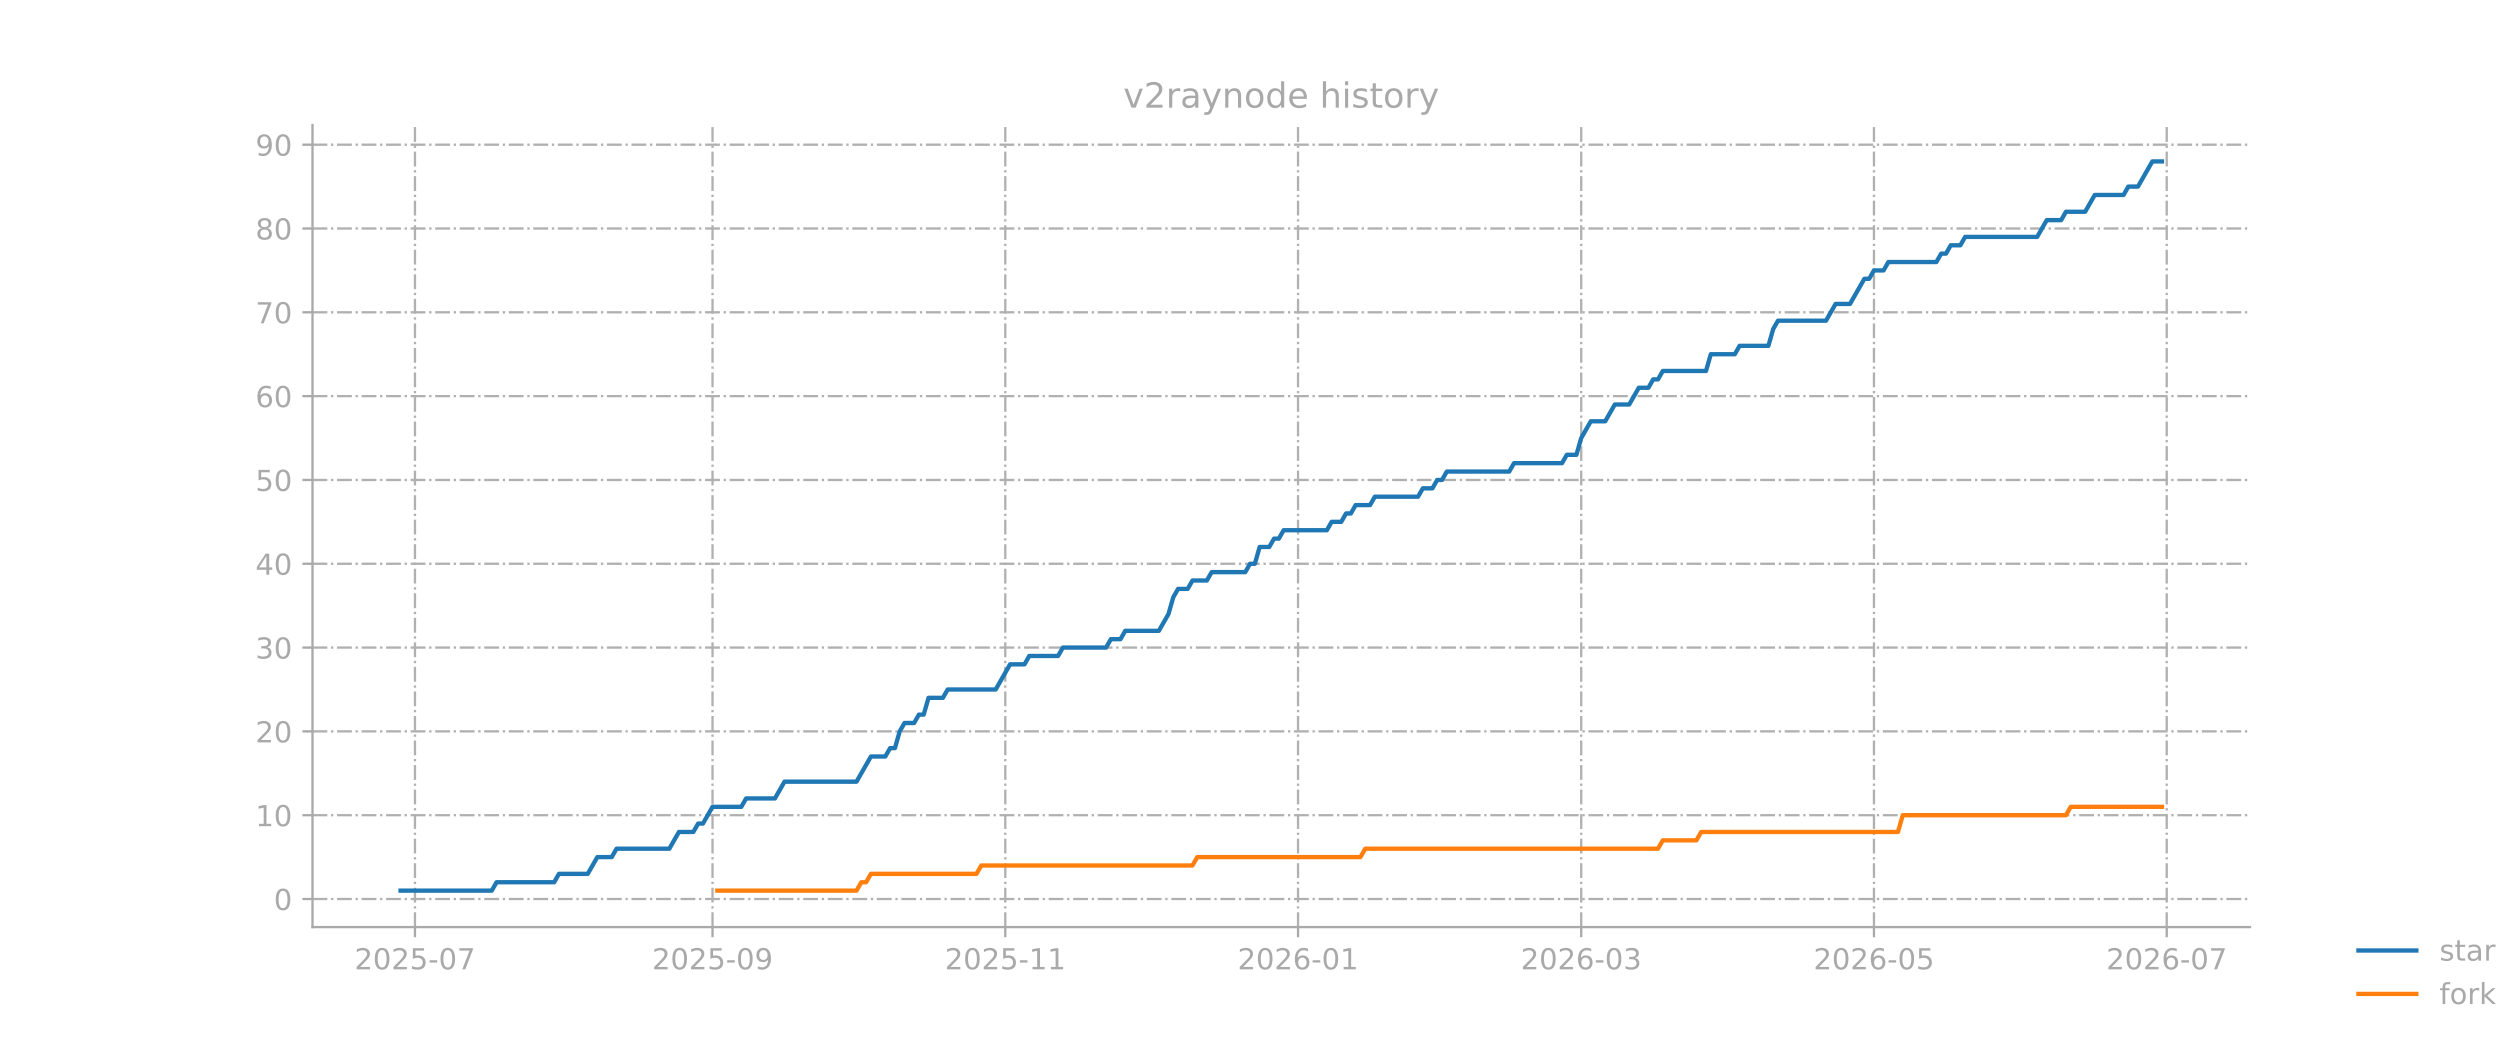
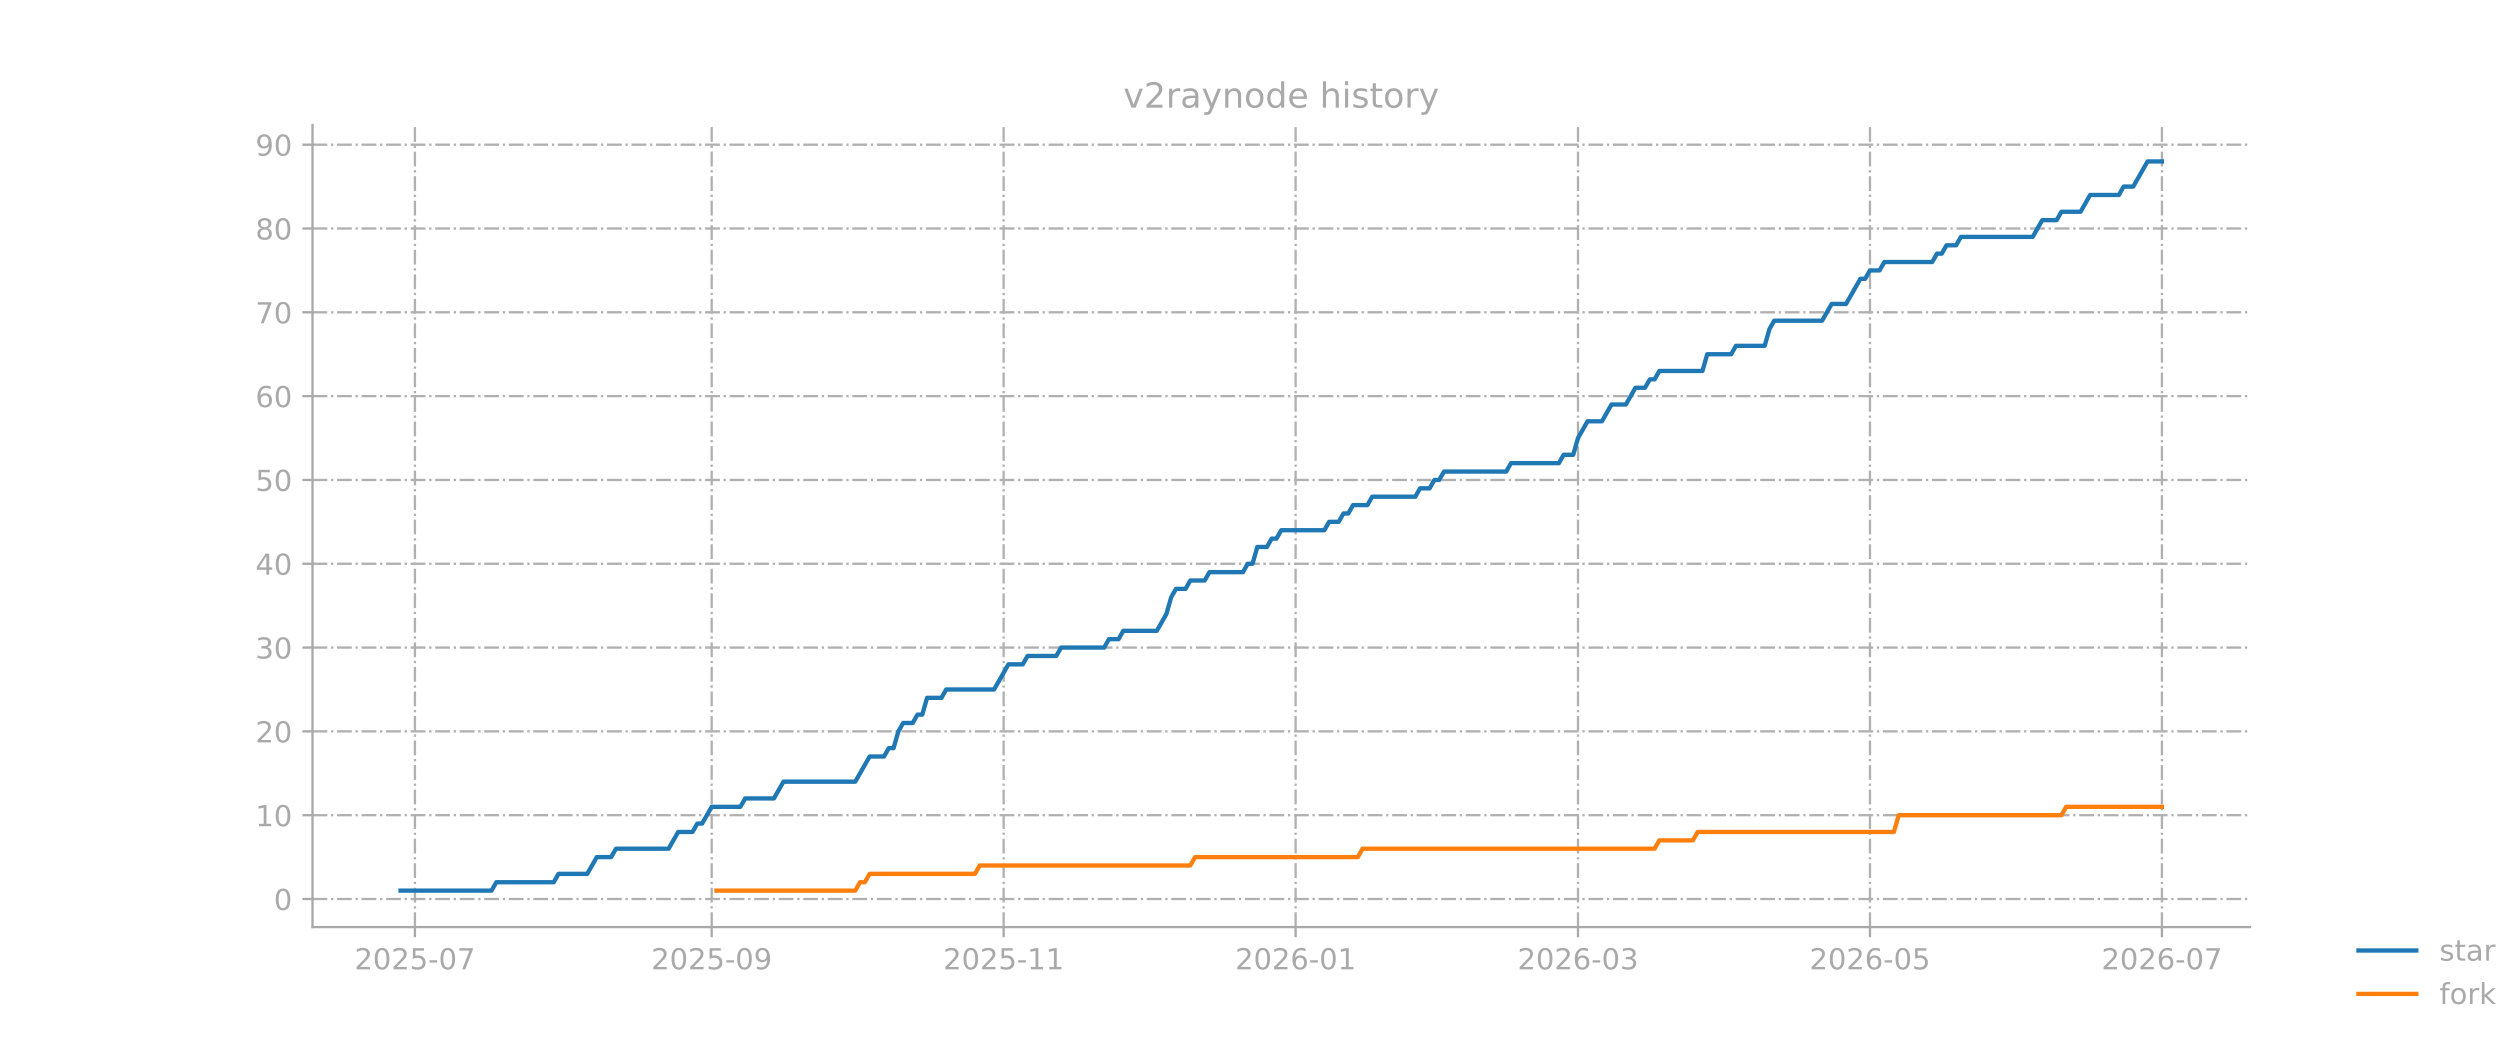
<svg xmlns="http://www.w3.org/2000/svg" xmlns:xlink="http://www.w3.org/1999/xlink" width="864pt" height="360pt" viewBox="0 0 864 360" version="1.1">
  <defs>
    <style type="text/css">*{stroke-linejoin: round; stroke-linecap: butt}</style>
  </defs>
  <g id="figure_1">
    <g id="patch_1">
      <path d="M 0 360  L 864 360  L 864 0  L 0 0  L 0 360  z " style="fill: none; opacity: 0" />
    </g>
    <g id="axes_1">
      <g id="patch_2">
        <path d="M 108 320.4  L 777.6 320.4  L 777.6 43.2  L 108 43.2  L 108 320.4  z " style="fill: none; opacity: 0" />
      </g>
      <g id="matplotlib.axis_1">
        <g id="xtick_1">
          <g id="line2d_1">
-             <path d="M 143.412 320.4  L 143.412 43.2  " clip-path="url(#p83620b7c69)" style="fill: none; stroke-dasharray: 5.12,1.28,0.8,1.28; stroke-dashoffset: 0; stroke: #b0b0b0; stroke-width: 0.8" />
+             <path d="M 143.399 320.4  L 143.399 43.2  " clip-path="url(#pf61c8e9110)" style="fill: none; stroke-dasharray: 5.12,1.28,0.8,1.28; stroke-dashoffset: 0; stroke: #b0b0b0; stroke-width: 0.8" />
          </g>
          <g id="line2d_2">
            <defs>
-               <path id="meafb11c8bc" d="M 0 0  L 0 3.5  " style="stroke: #a9a9a9; stroke-width: 0.8" />
+               <path id="m276797cf10" d="M 0 0  L 0 3.5  " style="stroke: #a9a9a9; stroke-width: 0.8" />
            </defs>
            <g>
-               <use xlink:href="#meafb11c8bc" x="143.412" y="320.4" style="fill: #a9a9a9; stroke: #a9a9a9; stroke-width: 0.8" />
+               <use xlink:href="#m276797cf10" x="143.399" y="320.4" style="fill: #a9a9a9; stroke: #a9a9a9; stroke-width: 0.8" />
            </g>
          </g>
          <g id="text_1">
-             <g style="fill: #a9a9a9" transform="translate(122.5209 334.9977) scale(0.1 -0.1)">
+             <g style="fill: #a9a9a9" transform="translate(122.5074 334.9977) scale(0.1 -0.1)">
              <defs>
                <path id="DejaVuSans-15" d="M 1228 531  L 3431 531  L 3431 0  L 469 0  L 469 531  Q 828 903 1448 1529  Q 2069 2156 2228 2338  Q 2531 2678 2651 2914  Q 2772 3150 2772 3378  Q 2772 3750 2511 3984  Q 2250 4219 1831 4219  Q 1534 4219 1204 4116  Q 875 4013 500 3803  L 500 4441  Q 881 4594 1212 4672  Q 1544 4750 1819 4750  Q 2544 4750 2975 4387  Q 3406 4025 3406 3419  Q 3406 3131 3298 2873  Q 3191 2616 2906 2266  Q 2828 2175 2409 1742  Q 1991 1309 1228 531  z " transform="scale(0.015625)" />
                <path id="DejaVuSans-13" d="M 2034 4250  Q 1547 4250 1301 3770  Q 1056 3291 1056 2328  Q 1056 1369 1301 889  Q 1547 409 2034 409  Q 2525 409 2770 889  Q 3016 1369 3016 2328  Q 3016 3291 2770 3770  Q 2525 4250 2034 4250  z M 2034 4750  Q 2819 4750 3233 4129  Q 3647 3509 3647 2328  Q 3647 1150 3233 529  Q 2819 -91 2034 -91  Q 1250 -91 836 529  Q 422 1150 422 2328  Q 422 3509 836 4129  Q 1250 4750 2034 4750  z " transform="scale(0.015625)" />
                <path id="DejaVuSans-18" d="M 691 4666  L 3169 4666  L 3169 4134  L 1269 4134  L 1269 2991  Q 1406 3038 1543 3061  Q 1681 3084 1819 3084  Q 2600 3084 3056 2656  Q 3513 2228 3513 1497  Q 3513 744 3044 326  Q 2575 -91 1722 -91  Q 1428 -91 1123 -41  Q 819 9 494 109  L 494 744  Q 775 591 1075 516  Q 1375 441 1709 441  Q 2250 441 2565 725  Q 2881 1009 2881 1497  Q 2881 1984 2565 2268  Q 2250 2553 1709 2553  Q 1456 2553 1204 2497  Q 953 2441 691 2322  L 691 4666  z " transform="scale(0.015625)" />
                <path id="DejaVuSans-10" d="M 313 2009  L 1997 2009  L 1997 1497  L 313 1497  L 313 2009  z " transform="scale(0.015625)" />
                <path id="DejaVuSans-1a" d="M 525 4666  L 3525 4666  L 3525 4397  L 1831 0  L 1172 0  L 2766 4134  L 525 4134  L 525 4666  z " transform="scale(0.015625)" />
              </defs>
              <use xlink:href="#DejaVuSans-15" />
              <use xlink:href="#DejaVuSans-13" transform="translate(63.625 0)" />
              <use xlink:href="#DejaVuSans-15" transform="translate(127.25 0)" />
              <use xlink:href="#DejaVuSans-18" transform="translate(190.875 0)" />
              <use xlink:href="#DejaVuSans-10" transform="translate(254.5 0)" />
              <use xlink:href="#DejaVuSans-13" transform="translate(290.5781 0)" />
              <use xlink:href="#DejaVuSans-1a" transform="translate(354.2031 0)" />
            </g>
          </g>
        </g>
        <g id="xtick_2">
          <g id="line2d_3">
-             <path d="M 246.249 320.4  L 246.249 43.2  " clip-path="url(#p83620b7c69)" style="fill: none; stroke-dasharray: 5.12,1.28,0.8,1.28; stroke-dashoffset: 0; stroke: #b0b0b0; stroke-width: 0.8" />
+             <path d="M 245.956 320.4  L 245.956 43.2  " clip-path="url(#pf61c8e9110)" style="fill: none; stroke-dasharray: 5.12,1.28,0.8,1.28; stroke-dashoffset: 0; stroke: #b0b0b0; stroke-width: 0.8" />
          </g>
          <g id="line2d_4">
            <g>
-               <use xlink:href="#meafb11c8bc" x="246.249" y="320.4" style="fill: #a9a9a9; stroke: #a9a9a9; stroke-width: 0.8" />
+               <use xlink:href="#m276797cf10" x="245.956" y="320.4" style="fill: #a9a9a9; stroke: #a9a9a9; stroke-width: 0.8" />
            </g>
          </g>
          <g id="text_2">
-             <g style="fill: #a9a9a9" transform="translate(225.3577 334.9977) scale(0.1 -0.1)">
+             <g style="fill: #a9a9a9" transform="translate(225.0647 334.9977) scale(0.1 -0.1)">
              <defs>
                <path id="DejaVuSans-1c" d="M 703 97  L 703 672  Q 941 559 1184 500  Q 1428 441 1663 441  Q 2288 441 2617 861  Q 2947 1281 2994 2138  Q 2813 1869 2534 1725  Q 2256 1581 1919 1581  Q 1219 1581 811 2004  Q 403 2428 403 3163  Q 403 3881 828 4315  Q 1253 4750 1959 4750  Q 2769 4750 3195 4129  Q 3622 3509 3622 2328  Q 3622 1225 3098 567  Q 2575 -91 1691 -91  Q 1453 -91 1209 -44  Q 966 3 703 97  z M 1959 2075  Q 2384 2075 2632 2365  Q 2881 2656 2881 3163  Q 2881 3666 2632 3958  Q 2384 4250 1959 4250  Q 1534 4250 1286 3958  Q 1038 3666 1038 3163  Q 1038 2656 1286 2365  Q 1534 2075 1959 2075  z " transform="scale(0.015625)" />
              </defs>
              <use xlink:href="#DejaVuSans-15" />
              <use xlink:href="#DejaVuSans-13" transform="translate(63.625 0)" />
              <use xlink:href="#DejaVuSans-15" transform="translate(127.25 0)" />
              <use xlink:href="#DejaVuSans-18" transform="translate(190.875 0)" />
              <use xlink:href="#DejaVuSans-10" transform="translate(254.5 0)" />
              <use xlink:href="#DejaVuSans-13" transform="translate(290.5781 0)" />
              <use xlink:href="#DejaVuSans-1c" transform="translate(354.2031 0)" />
            </g>
          </g>
        </g>
        <g id="xtick_3">
          <g id="line2d_5">
-             <path d="M 347.427 320.4  L 347.427 43.2  " clip-path="url(#p83620b7c69)" style="fill: none; stroke-dasharray: 5.12,1.28,0.8,1.28; stroke-dashoffset: 0; stroke: #b0b0b0; stroke-width: 0.8" />
+             <path d="M 346.859 320.4  L 346.859 43.2  " clip-path="url(#pf61c8e9110)" style="fill: none; stroke-dasharray: 5.12,1.28,0.8,1.28; stroke-dashoffset: 0; stroke: #b0b0b0; stroke-width: 0.8" />
          </g>
          <g id="line2d_6">
            <g>
-               <use xlink:href="#meafb11c8bc" x="347.427" y="320.4" style="fill: #a9a9a9; stroke: #a9a9a9; stroke-width: 0.8" />
+               <use xlink:href="#m276797cf10" x="346.859" y="320.4" style="fill: #a9a9a9; stroke: #a9a9a9; stroke-width: 0.8" />
            </g>
          </g>
          <g id="text_3">
-             <g style="fill: #a9a9a9" transform="translate(326.5358 334.9977) scale(0.1 -0.1)">
+             <g style="fill: #a9a9a9" transform="translate(325.9679 334.9977) scale(0.1 -0.1)">
              <defs>
                <path id="DejaVuSans-14" d="M 794 531  L 1825 531  L 1825 4091  L 703 3866  L 703 4441  L 1819 4666  L 2450 4666  L 2450 531  L 3481 531  L 3481 0  L 794 0  L 794 531  z " transform="scale(0.015625)" />
              </defs>
              <use xlink:href="#DejaVuSans-15" />
              <use xlink:href="#DejaVuSans-13" transform="translate(63.625 0)" />
              <use xlink:href="#DejaVuSans-15" transform="translate(127.25 0)" />
              <use xlink:href="#DejaVuSans-18" transform="translate(190.875 0)" />
              <use xlink:href="#DejaVuSans-10" transform="translate(254.5 0)" />
              <use xlink:href="#DejaVuSans-14" transform="translate(290.5781 0)" />
              <use xlink:href="#DejaVuSans-14" transform="translate(354.2031 0)" />
            </g>
          </g>
        </g>
        <g id="xtick_4">
          <g id="line2d_7">
-             <path d="M 448.605 320.4  L 448.605 43.2  " clip-path="url(#p83620b7c69)" style="fill: none; stroke-dasharray: 5.12,1.28,0.8,1.28; stroke-dashoffset: 0; stroke: #b0b0b0; stroke-width: 0.8" />
+             <path d="M 447.762 320.4  L 447.762 43.2  " clip-path="url(#pf61c8e9110)" style="fill: none; stroke-dasharray: 5.12,1.28,0.8,1.28; stroke-dashoffset: 0; stroke: #b0b0b0; stroke-width: 0.8" />
          </g>
          <g id="line2d_8">
            <g>
-               <use xlink:href="#meafb11c8bc" x="448.605" y="320.4" style="fill: #a9a9a9; stroke: #a9a9a9; stroke-width: 0.8" />
+               <use xlink:href="#m276797cf10" x="447.762" y="320.4" style="fill: #a9a9a9; stroke: #a9a9a9; stroke-width: 0.8" />
            </g>
          </g>
          <g id="text_4">
-             <g style="fill: #a9a9a9" transform="translate(427.7139 334.9977) scale(0.1 -0.1)">
+             <g style="fill: #a9a9a9" transform="translate(426.871 334.9977) scale(0.1 -0.1)">
              <defs>
                <path id="DejaVuSans-19" d="M 2113 2584  Q 1688 2584 1439 2293  Q 1191 2003 1191 1497  Q 1191 994 1439 701  Q 1688 409 2113 409  Q 2538 409 2786 701  Q 3034 994 3034 1497  Q 3034 2003 2786 2293  Q 2538 2584 2113 2584  z M 3366 4563  L 3366 3988  Q 3128 4100 2886 4159  Q 2644 4219 2406 4219  Q 1781 4219 1451 3797  Q 1122 3375 1075 2522  Q 1259 2794 1537 2939  Q 1816 3084 2150 3084  Q 2853 3084 3261 2657  Q 3669 2231 3669 1497  Q 3669 778 3244 343  Q 2819 -91 2113 -91  Q 1303 -91 875 529  Q 447 1150 447 2328  Q 447 3434 972 4092  Q 1497 4750 2381 4750  Q 2619 4750 2861 4703  Q 3103 4656 3366 4563  z " transform="scale(0.015625)" />
              </defs>
              <use xlink:href="#DejaVuSans-15" />
              <use xlink:href="#DejaVuSans-13" transform="translate(63.625 0)" />
              <use xlink:href="#DejaVuSans-15" transform="translate(127.25 0)" />
              <use xlink:href="#DejaVuSans-19" transform="translate(190.875 0)" />
              <use xlink:href="#DejaVuSans-10" transform="translate(254.5 0)" />
              <use xlink:href="#DejaVuSans-13" transform="translate(290.5781 0)" />
              <use xlink:href="#DejaVuSans-14" transform="translate(354.2031 0)" />
            </g>
          </g>
        </g>
        <g id="xtick_5">
          <g id="line2d_9">
-             <path d="M 546.466 320.4  L 546.466 43.2  " clip-path="url(#p83620b7c69)" style="fill: none; stroke-dasharray: 5.12,1.28,0.8,1.28; stroke-dashoffset: 0; stroke: #b0b0b0; stroke-width: 0.8" />
+             <path d="M 545.357 320.4  L 545.357 43.2  " clip-path="url(#pf61c8e9110)" style="fill: none; stroke-dasharray: 5.12,1.28,0.8,1.28; stroke-dashoffset: 0; stroke: #b0b0b0; stroke-width: 0.8" />
          </g>
          <g id="line2d_10">
            <g>
-               <use xlink:href="#meafb11c8bc" x="546.466" y="320.4" style="fill: #a9a9a9; stroke: #a9a9a9; stroke-width: 0.8" />
+               <use xlink:href="#m276797cf10" x="545.357" y="320.4" style="fill: #a9a9a9; stroke: #a9a9a9; stroke-width: 0.8" />
            </g>
          </g>
          <g id="text_5">
-             <g style="fill: #a9a9a9" transform="translate(525.5747 334.9977) scale(0.1 -0.1)">
+             <g style="fill: #a9a9a9" transform="translate(524.4659 334.9977) scale(0.1 -0.1)">
              <defs>
                <path id="DejaVuSans-16" d="M 2597 2516  Q 3050 2419 3304 2112  Q 3559 1806 3559 1356  Q 3559 666 3084 287  Q 2609 -91 1734 -91  Q 1441 -91 1130 -33  Q 819 25 488 141  L 488 750  Q 750 597 1062 519  Q 1375 441 1716 441  Q 2309 441 2620 675  Q 2931 909 2931 1356  Q 2931 1769 2642 2001  Q 2353 2234 1838 2234  L 1294 2234  L 1294 2753  L 1863 2753  Q 2328 2753 2575 2939  Q 2822 3125 2822 3475  Q 2822 3834 2567 4026  Q 2313 4219 1838 4219  Q 1578 4219 1281 4162  Q 984 4106 628 3988  L 628 4550  Q 988 4650 1302 4700  Q 1616 4750 1894 4750  Q 2613 4750 3031 4423  Q 3450 4097 3450 3541  Q 3450 3153 3228 2886  Q 3006 2619 2597 2516  z " transform="scale(0.015625)" />
              </defs>
              <use xlink:href="#DejaVuSans-15" />
              <use xlink:href="#DejaVuSans-13" transform="translate(63.625 0)" />
              <use xlink:href="#DejaVuSans-15" transform="translate(127.25 0)" />
              <use xlink:href="#DejaVuSans-19" transform="translate(190.875 0)" />
              <use xlink:href="#DejaVuSans-10" transform="translate(254.5 0)" />
              <use xlink:href="#DejaVuSans-13" transform="translate(290.5781 0)" />
              <use xlink:href="#DejaVuSans-16" transform="translate(354.2031 0)" />
            </g>
          </g>
        </g>
        <g id="xtick_6">
          <g id="line2d_11">
-             <path d="M 647.644 320.4  L 647.644 43.2  " clip-path="url(#p83620b7c69)" style="fill: none; stroke-dasharray: 5.12,1.28,0.8,1.28; stroke-dashoffset: 0; stroke: #b0b0b0; stroke-width: 0.8" />
+             <path d="M 646.26 320.4  L 646.26 43.2  " clip-path="url(#pf61c8e9110)" style="fill: none; stroke-dasharray: 5.12,1.28,0.8,1.28; stroke-dashoffset: 0; stroke: #b0b0b0; stroke-width: 0.8" />
          </g>
          <g id="line2d_12">
            <g>
-               <use xlink:href="#meafb11c8bc" x="647.644" y="320.4" style="fill: #a9a9a9; stroke: #a9a9a9; stroke-width: 0.8" />
+               <use xlink:href="#m276797cf10" x="646.26" y="320.4" style="fill: #a9a9a9; stroke: #a9a9a9; stroke-width: 0.8" />
            </g>
          </g>
          <g id="text_6">
-             <g style="fill: #a9a9a9" transform="translate(626.7528 334.9977) scale(0.1 -0.1)">
+             <g style="fill: #a9a9a9" transform="translate(625.3691 334.9977) scale(0.1 -0.1)">
              <use xlink:href="#DejaVuSans-15" />
              <use xlink:href="#DejaVuSans-13" transform="translate(63.625 0)" />
              <use xlink:href="#DejaVuSans-15" transform="translate(127.25 0)" />
              <use xlink:href="#DejaVuSans-19" transform="translate(190.875 0)" />
              <use xlink:href="#DejaVuSans-10" transform="translate(254.5 0)" />
              <use xlink:href="#DejaVuSans-13" transform="translate(290.5781 0)" />
              <use xlink:href="#DejaVuSans-18" transform="translate(354.2031 0)" />
            </g>
          </g>
        </g>
        <g id="xtick_7">
          <g id="line2d_13">
-             <path d="M 748.822 320.4  L 748.822 43.2  " clip-path="url(#p83620b7c69)" style="fill: none; stroke-dasharray: 5.12,1.28,0.8,1.28; stroke-dashoffset: 0; stroke: #b0b0b0; stroke-width: 0.8" />
+             <path d="M 747.164 320.4  L 747.164 43.2  " clip-path="url(#pf61c8e9110)" style="fill: none; stroke-dasharray: 5.12,1.28,0.8,1.28; stroke-dashoffset: 0; stroke: #b0b0b0; stroke-width: 0.8" />
          </g>
          <g id="line2d_14">
            <g>
-               <use xlink:href="#meafb11c8bc" x="748.822" y="320.4" style="fill: #a9a9a9; stroke: #a9a9a9; stroke-width: 0.8" />
+               <use xlink:href="#m276797cf10" x="747.164" y="320.4" style="fill: #a9a9a9; stroke: #a9a9a9; stroke-width: 0.8" />
            </g>
          </g>
          <g id="text_7">
-             <g style="fill: #a9a9a9" transform="translate(727.9309 334.9977) scale(0.1 -0.1)">
+             <g style="fill: #a9a9a9" transform="translate(726.2722 334.9977) scale(0.1 -0.1)">
              <use xlink:href="#DejaVuSans-15" />
              <use xlink:href="#DejaVuSans-13" transform="translate(63.625 0)" />
              <use xlink:href="#DejaVuSans-15" transform="translate(127.25 0)" />
              <use xlink:href="#DejaVuSans-19" transform="translate(190.875 0)" />
              <use xlink:href="#DejaVuSans-10" transform="translate(254.5 0)" />
              <use xlink:href="#DejaVuSans-13" transform="translate(290.5781 0)" />
              <use xlink:href="#DejaVuSans-1a" transform="translate(354.2031 0)" />
            </g>
          </g>
        </g>
      </g>
      <g id="matplotlib.axis_2">
        <g id="ytick_1">
          <g id="line2d_15">
-             <path d="M 108 310.697  L 777.6 310.697  " clip-path="url(#p83620b7c69)" style="fill: none; stroke-dasharray: 5.12,1.28,0.8,1.28; stroke-dashoffset: 0; stroke: #b0b0b0; stroke-width: 0.8" />
+             <path d="M 108 310.697  L 777.6 310.697  " clip-path="url(#pf61c8e9110)" style="fill: none; stroke-dasharray: 5.12,1.28,0.8,1.28; stroke-dashoffset: 0; stroke: #b0b0b0; stroke-width: 0.8" />
          </g>
          <g id="line2d_16">
            <defs>
-               <path id="m66c66de381" d="M 0 0  L -3.5 0  " style="stroke: #a9a9a9; stroke-width: 0.8" />
+               <path id="m0a6123abd6" d="M 0 0  L -3.5 0  " style="stroke: #a9a9a9; stroke-width: 0.8" />
            </defs>
            <g>
-               <use xlink:href="#m66c66de381" x="108" y="310.697" style="fill: #a9a9a9; stroke: #a9a9a9; stroke-width: 0.8" />
+               <use xlink:href="#m0a6123abd6" x="108" y="310.697" style="fill: #a9a9a9; stroke: #a9a9a9; stroke-width: 0.8" />
            </g>
          </g>
          <g id="text_8">
            <g style="fill: #a9a9a9" transform="translate(94.6375 314.4954) scale(0.1 -0.1)">
              <use xlink:href="#DejaVuSans-13" />
            </g>
          </g>
        </g>
        <g id="ytick_2">
          <g id="line2d_17">
-             <path d="M 108 281.731  L 777.6 281.731  " clip-path="url(#p83620b7c69)" style="fill: none; stroke-dasharray: 5.12,1.28,0.8,1.28; stroke-dashoffset: 0; stroke: #b0b0b0; stroke-width: 0.8" />
+             <path d="M 108 281.731  L 777.6 281.731  " clip-path="url(#pf61c8e9110)" style="fill: none; stroke-dasharray: 5.12,1.28,0.8,1.28; stroke-dashoffset: 0; stroke: #b0b0b0; stroke-width: 0.8" />
          </g>
          <g id="line2d_18">
            <g>
-               <use xlink:href="#m66c66de381" x="108" y="281.731" style="fill: #a9a9a9; stroke: #a9a9a9; stroke-width: 0.8" />
+               <use xlink:href="#m0a6123abd6" x="108" y="281.731" style="fill: #a9a9a9; stroke: #a9a9a9; stroke-width: 0.8" />
            </g>
          </g>
          <g id="text_9">
            <g style="fill: #a9a9a9" transform="translate(88.275 285.5299) scale(0.1 -0.1)">
              <use xlink:href="#DejaVuSans-14" />
              <use xlink:href="#DejaVuSans-13" transform="translate(63.625 0)" />
            </g>
          </g>
        </g>
        <g id="ytick_3">
          <g id="line2d_19">
-             <path d="M 108 252.766  L 777.6 252.766  " clip-path="url(#p83620b7c69)" style="fill: none; stroke-dasharray: 5.12,1.28,0.8,1.28; stroke-dashoffset: 0; stroke: #b0b0b0; stroke-width: 0.8" />
+             <path d="M 108 252.766  L 777.6 252.766  " clip-path="url(#pf61c8e9110)" style="fill: none; stroke-dasharray: 5.12,1.28,0.8,1.28; stroke-dashoffset: 0; stroke: #b0b0b0; stroke-width: 0.8" />
          </g>
          <g id="line2d_20">
            <g>
-               <use xlink:href="#m66c66de381" x="108" y="252.766" style="fill: #a9a9a9; stroke: #a9a9a9; stroke-width: 0.8" />
+               <use xlink:href="#m0a6123abd6" x="108" y="252.766" style="fill: #a9a9a9; stroke: #a9a9a9; stroke-width: 0.8" />
            </g>
          </g>
          <g id="text_10">
            <g style="fill: #a9a9a9" transform="translate(88.275 256.5643) scale(0.1 -0.1)">
              <use xlink:href="#DejaVuSans-15" />
              <use xlink:href="#DejaVuSans-13" transform="translate(63.625 0)" />
            </g>
          </g>
        </g>
        <g id="ytick_4">
          <g id="line2d_21">
-             <path d="M 108 223.8  L 777.6 223.8  " clip-path="url(#p83620b7c69)" style="fill: none; stroke-dasharray: 5.12,1.28,0.8,1.28; stroke-dashoffset: 0; stroke: #b0b0b0; stroke-width: 0.8" />
+             <path d="M 108 223.8  L 777.6 223.8  " clip-path="url(#pf61c8e9110)" style="fill: none; stroke-dasharray: 5.12,1.28,0.8,1.28; stroke-dashoffset: 0; stroke: #b0b0b0; stroke-width: 0.8" />
          </g>
          <g id="line2d_22">
            <g>
-               <use xlink:href="#m66c66de381" x="108" y="223.8" style="fill: #a9a9a9; stroke: #a9a9a9; stroke-width: 0.8" />
+               <use xlink:href="#m0a6123abd6" x="108" y="223.8" style="fill: #a9a9a9; stroke: #a9a9a9; stroke-width: 0.8" />
            </g>
          </g>
          <g id="text_11">
            <g style="fill: #a9a9a9" transform="translate(88.275 227.5988) scale(0.1 -0.1)">
              <use xlink:href="#DejaVuSans-16" />
              <use xlink:href="#DejaVuSans-13" transform="translate(63.625 0)" />
            </g>
          </g>
        </g>
        <g id="ytick_5">
          <g id="line2d_23">
-             <path d="M 108 194.834  L 777.6 194.834  " clip-path="url(#p83620b7c69)" style="fill: none; stroke-dasharray: 5.12,1.28,0.8,1.28; stroke-dashoffset: 0; stroke: #b0b0b0; stroke-width: 0.8" />
+             <path d="M 108 194.834  L 777.6 194.834  " clip-path="url(#pf61c8e9110)" style="fill: none; stroke-dasharray: 5.12,1.28,0.8,1.28; stroke-dashoffset: 0; stroke: #b0b0b0; stroke-width: 0.8" />
          </g>
          <g id="line2d_24">
            <g>
-               <use xlink:href="#m66c66de381" x="108" y="194.834" style="fill: #a9a9a9; stroke: #a9a9a9; stroke-width: 0.8" />
+               <use xlink:href="#m0a6123abd6" x="108" y="194.834" style="fill: #a9a9a9; stroke: #a9a9a9; stroke-width: 0.8" />
            </g>
          </g>
          <g id="text_12">
            <g style="fill: #a9a9a9" transform="translate(88.275 198.6333) scale(0.1 -0.1)">
              <defs>
                <path id="DejaVuSans-17" d="M 2419 4116  L 825 1625  L 2419 1625  L 2419 4116  z M 2253 4666  L 3047 4666  L 3047 1625  L 3713 1625  L 3713 1100  L 3047 1100  L 3047 0  L 2419 0  L 2419 1100  L 313 1100  L 313 1709  L 2253 4666  z " transform="scale(0.015625)" />
              </defs>
              <use xlink:href="#DejaVuSans-17" />
              <use xlink:href="#DejaVuSans-13" transform="translate(63.625 0)" />
            </g>
          </g>
        </g>
        <g id="ytick_6">
          <g id="line2d_25">
-             <path d="M 108 165.869  L 777.6 165.869  " clip-path="url(#p83620b7c69)" style="fill: none; stroke-dasharray: 5.12,1.28,0.8,1.28; stroke-dashoffset: 0; stroke: #b0b0b0; stroke-width: 0.8" />
+             <path d="M 108 165.869  L 777.6 165.869  " clip-path="url(#pf61c8e9110)" style="fill: none; stroke-dasharray: 5.12,1.28,0.8,1.28; stroke-dashoffset: 0; stroke: #b0b0b0; stroke-width: 0.8" />
          </g>
          <g id="line2d_26">
            <g>
-               <use xlink:href="#m66c66de381" x="108" y="165.869" style="fill: #a9a9a9; stroke: #a9a9a9; stroke-width: 0.8" />
+               <use xlink:href="#m0a6123abd6" x="108" y="165.869" style="fill: #a9a9a9; stroke: #a9a9a9; stroke-width: 0.8" />
            </g>
          </g>
          <g id="text_13">
            <g style="fill: #a9a9a9" transform="translate(88.275 169.6678) scale(0.1 -0.1)">
              <use xlink:href="#DejaVuSans-18" />
              <use xlink:href="#DejaVuSans-13" transform="translate(63.625 0)" />
            </g>
          </g>
        </g>
        <g id="ytick_7">
          <g id="line2d_27">
-             <path d="M 108 136.903  L 777.6 136.903  " clip-path="url(#p83620b7c69)" style="fill: none; stroke-dasharray: 5.12,1.28,0.8,1.28; stroke-dashoffset: 0; stroke: #b0b0b0; stroke-width: 0.8" />
+             <path d="M 108 136.903  L 777.6 136.903  " clip-path="url(#pf61c8e9110)" style="fill: none; stroke-dasharray: 5.12,1.28,0.8,1.28; stroke-dashoffset: 0; stroke: #b0b0b0; stroke-width: 0.8" />
          </g>
          <g id="line2d_28">
            <g>
-               <use xlink:href="#m66c66de381" x="108" y="136.903" style="fill: #a9a9a9; stroke: #a9a9a9; stroke-width: 0.8" />
+               <use xlink:href="#m0a6123abd6" x="108" y="136.903" style="fill: #a9a9a9; stroke: #a9a9a9; stroke-width: 0.8" />
            </g>
          </g>
          <g id="text_14">
            <g style="fill: #a9a9a9" transform="translate(88.275 140.7023) scale(0.1 -0.1)">
              <use xlink:href="#DejaVuSans-19" />
              <use xlink:href="#DejaVuSans-13" transform="translate(63.625 0)" />
            </g>
          </g>
        </g>
        <g id="ytick_8">
          <g id="line2d_29">
-             <path d="M 108 107.938  L 777.6 107.938  " clip-path="url(#p83620b7c69)" style="fill: none; stroke-dasharray: 5.12,1.28,0.8,1.28; stroke-dashoffset: 0; stroke: #b0b0b0; stroke-width: 0.8" />
+             <path d="M 108 107.938  L 777.6 107.938  " clip-path="url(#pf61c8e9110)" style="fill: none; stroke-dasharray: 5.12,1.28,0.8,1.28; stroke-dashoffset: 0; stroke: #b0b0b0; stroke-width: 0.8" />
          </g>
          <g id="line2d_30">
            <g>
-               <use xlink:href="#m66c66de381" x="108" y="107.938" style="fill: #a9a9a9; stroke: #a9a9a9; stroke-width: 0.8" />
+               <use xlink:href="#m0a6123abd6" x="108" y="107.938" style="fill: #a9a9a9; stroke: #a9a9a9; stroke-width: 0.8" />
            </g>
          </g>
          <g id="text_15">
            <g style="fill: #a9a9a9" transform="translate(88.275 111.7368) scale(0.1 -0.1)">
              <use xlink:href="#DejaVuSans-1a" />
              <use xlink:href="#DejaVuSans-13" transform="translate(63.625 0)" />
            </g>
          </g>
        </g>
        <g id="ytick_9">
          <g id="line2d_31">
-             <path d="M 108 78.972  L 777.6 78.972  " clip-path="url(#p83620b7c69)" style="fill: none; stroke-dasharray: 5.12,1.28,0.8,1.28; stroke-dashoffset: 0; stroke: #b0b0b0; stroke-width: 0.8" />
+             <path d="M 108 78.972  L 777.6 78.972  " clip-path="url(#pf61c8e9110)" style="fill: none; stroke-dasharray: 5.12,1.28,0.8,1.28; stroke-dashoffset: 0; stroke: #b0b0b0; stroke-width: 0.8" />
          </g>
          <g id="line2d_32">
            <g>
-               <use xlink:href="#m66c66de381" x="108" y="78.972" style="fill: #a9a9a9; stroke: #a9a9a9; stroke-width: 0.8" />
+               <use xlink:href="#m0a6123abd6" x="108" y="78.972" style="fill: #a9a9a9; stroke: #a9a9a9; stroke-width: 0.8" />
            </g>
          </g>
          <g id="text_16">
            <g style="fill: #a9a9a9" transform="translate(88.275 82.77124) scale(0.1 -0.1)">
              <defs>
                <path id="DejaVuSans-1b" d="M 2034 2216  Q 1584 2216 1326 1975  Q 1069 1734 1069 1313  Q 1069 891 1326 650  Q 1584 409 2034 409  Q 2484 409 2743 651  Q 3003 894 3003 1313  Q 3003 1734 2745 1975  Q 2488 2216 2034 2216  z M 1403 2484  Q 997 2584 770 2862  Q 544 3141 544 3541  Q 544 4100 942 4425  Q 1341 4750 2034 4750  Q 2731 4750 3128 4425  Q 3525 4100 3525 3541  Q 3525 3141 3298 2862  Q 3072 2584 2669 2484  Q 3125 2378 3379 2068  Q 3634 1759 3634 1313  Q 3634 634 3220 271  Q 2806 -91 2034 -91  Q 1263 -91 848 271  Q 434 634 434 1313  Q 434 1759 690 2068  Q 947 2378 1403 2484  z M 1172 3481  Q 1172 3119 1398 2916  Q 1625 2713 2034 2713  Q 2441 2713 2670 2916  Q 2900 3119 2900 3481  Q 2900 3844 2670 4047  Q 2441 4250 2034 4250  Q 1625 4250 1398 4047  Q 1172 3844 1172 3481  z " transform="scale(0.015625)" />
              </defs>
              <use xlink:href="#DejaVuSans-1b" />
              <use xlink:href="#DejaVuSans-13" transform="translate(63.625 0)" />
            </g>
          </g>
        </g>
        <g id="ytick_10">
          <g id="line2d_33">
-             <path d="M 108 50.007  L 777.6 50.007  " clip-path="url(#p83620b7c69)" style="fill: none; stroke-dasharray: 5.12,1.28,0.8,1.28; stroke-dashoffset: 0; stroke: #b0b0b0; stroke-width: 0.8" />
+             <path d="M 108 50.007  L 777.6 50.007  " clip-path="url(#pf61c8e9110)" style="fill: none; stroke-dasharray: 5.12,1.28,0.8,1.28; stroke-dashoffset: 0; stroke: #b0b0b0; stroke-width: 0.8" />
          </g>
          <g id="line2d_34">
            <g>
-               <use xlink:href="#m66c66de381" x="108" y="50.007" style="fill: #a9a9a9; stroke: #a9a9a9; stroke-width: 0.8" />
+               <use xlink:href="#m0a6123abd6" x="108" y="50.007" style="fill: #a9a9a9; stroke: #a9a9a9; stroke-width: 0.8" />
            </g>
          </g>
          <g id="text_17">
            <g style="fill: #a9a9a9" transform="translate(88.275 53.80573) scale(0.1 -0.1)">
              <use xlink:href="#DejaVuSans-1c" />
              <use xlink:href="#DejaVuSans-13" transform="translate(63.625 0)" />
            </g>
          </g>
        </g>
      </g>
      <g id="line2d_35">
-         <path d="M 138.436 307.8  L 169.951 307.8  L 171.61 304.903  L 191.513 304.903  L 193.172 302.007  L 203.124 302.007  L 206.441 296.214  L 211.417 296.214  L 213.076 293.317  L 231.321 293.317  L 234.638 287.524  L 239.614 287.524  L 241.273 284.628  L 242.932 284.628  L 246.249 278.834  L 256.201 278.834  L 257.86 275.938  L 267.812 275.938  L 271.129 270.145  L 296.009 270.145  L 300.985 261.455  L 305.961 261.455  L 307.619 258.559  L 309.278 258.559  L 310.937 252.766  L 312.595 249.869  L 315.913 249.869  L 317.571 246.972  L 319.23 246.972  L 320.889 241.179  L 325.865 241.179  L 327.523 238.283  L 344.11 238.283  L 349.086 229.593  L 354.062 229.593  L 355.72 226.697  L 365.672 226.697  L 367.331 223.8  L 382.259 223.8  L 383.918 220.903  L 387.235 220.903  L 388.894 218.007  L 400.504 218.007  L 403.822 212.214  L 405.48 206.421  L 407.139 203.524  L 410.456 203.524  L 412.115 200.628  L 417.091 200.628  L 418.749 197.731  L 430.36 197.731  L 432.019 194.834  L 433.677 194.834  L 435.336 189.041  L 438.653 189.041  L 440.312 186.145  L 441.971 186.145  L 443.629 183.248  L 458.557 183.248  L 460.216 180.352  L 463.533 180.352  L 465.192 177.455  L 466.851 177.455  L 468.509 174.559  L 473.485 174.559  L 475.144 171.662  L 490.072 171.662  L 491.73 168.766  L 495.048 168.766  L 496.706 165.869  L 498.365 165.869  L 500.024 162.972  L 521.586 162.972  L 523.245 160.076  L 539.831 160.076  L 541.49 157.179  L 544.807 157.179  L 546.466 151.386  L 549.783 145.593  L 554.759 145.593  L 558.077 139.8  L 563.053 139.8  L 566.37 134.007  L 569.687 134.007  L 571.346 131.11  L 573.005 131.11  L 574.663 128.214  L 589.591 128.214  L 591.25 122.421  L 599.543 122.421  L 601.202 119.524  L 611.154 119.524  L 612.812 113.731  L 614.471 110.834  L 631.058 110.834  L 634.375 105.041  L 639.351 105.041  L 644.327 96.352  L 645.986 96.352  L 647.644 93.455  L 650.962 93.455  L 652.62 90.559  L 669.207 90.559  L 670.865 87.662  L 672.524 87.662  L 674.183 84.766  L 677.5 84.766  L 679.159 81.869  L 704.039 81.869  L 707.356 76.076  L 712.332 76.076  L 713.99 73.179  L 720.625 73.179  L 723.942 67.386  L 733.894 67.386  L 735.553 64.49  L 738.87 64.49  L 743.846 55.8  L 747.164 55.8  L 747.164 55.8  " clip-path="url(#p83620b7c69)" style="fill: none; stroke: #1f77b4; stroke-width: 1.5; stroke-linecap: square" />
+         <path d="M 138.436 307.8  L 169.865 307.8  L 171.519 304.903  L 191.369 304.903  L 193.023 302.007  L 202.948 302.007  L 206.257 296.214  L 211.219 296.214  L 212.873 293.317  L 231.069 293.317  L 234.377 287.524  L 239.34 287.524  L 240.994 284.628  L 242.648 284.628  L 245.956 278.834  L 255.881 278.834  L 257.535 275.938  L 267.46 275.938  L 270.768 270.145  L 295.581 270.145  L 300.543 261.455  L 305.506 261.455  L 307.16 258.559  L 308.814 258.559  L 310.468 252.766  L 312.122 249.869  L 315.43 249.869  L 317.085 246.972  L 318.739 246.972  L 320.393 241.179  L 325.355 241.179  L 327.009 238.283  L 343.551 238.283  L 348.513 229.593  L 353.476 229.593  L 355.13 226.697  L 365.055 226.697  L 366.709 223.8  L 381.596 223.8  L 383.251 220.903  L 386.559 220.903  L 388.213 218.007  L 399.792 218.007  L 403.1 212.214  L 404.755 206.421  L 406.409 203.524  L 409.717 203.524  L 411.371 200.628  L 416.334 200.628  L 417.988 197.731  L 429.567 197.731  L 431.221 194.834  L 432.875 194.834  L 434.529 189.041  L 437.838 189.041  L 439.492 186.145  L 441.146 186.145  L 442.8 183.248  L 457.687 183.248  L 459.342 180.352  L 462.65 180.352  L 464.304 177.455  L 465.958 177.455  L 467.612 174.559  L 472.575 174.559  L 474.229 171.662  L 489.116 171.662  L 490.77 168.766  L 494.079 168.766  L 495.733 165.869  L 497.387 165.869  L 499.041 162.972  L 520.545 162.972  L 522.199 160.076  L 538.741 160.076  L 540.395 157.179  L 543.703 157.179  L 545.357 151.386  L 548.666 145.593  L 553.628 145.593  L 556.936 139.8  L 561.899 139.8  L 565.207 134.007  L 568.515 134.007  L 570.17 131.11  L 571.824 131.11  L 573.478 128.214  L 588.365 128.214  L 590.019 122.421  L 598.29 122.421  L 599.944 119.524  L 609.869 119.524  L 611.523 113.731  L 613.177 110.834  L 629.719 110.834  L 633.027 105.041  L 637.99 105.041  L 642.952 96.352  L 644.606 96.352  L 646.26 93.455  L 649.569 93.455  L 651.223 90.559  L 667.764 90.559  L 669.419 87.662  L 671.073 87.662  L 672.727 84.766  L 676.035 84.766  L 677.689 81.869  L 702.502 81.869  L 705.81 76.076  L 710.772 76.076  L 712.426 73.179  L 719.043 73.179  L 722.351 67.386  L 732.276 67.386  L 733.93 64.49  L 737.239 64.49  L 742.201 55.8  L 747.164 55.8  L 747.164 55.8  " clip-path="url(#pf61c8e9110)" style="fill: none; stroke: #1f77b4; stroke-width: 1.5; stroke-linecap: square" />
      </g>
      <g id="line2d_36">
-         <path d="M 247.908 307.8  L 296.009 307.8  L 297.667 304.903  L 299.326 304.903  L 300.985 302.007  L 337.475 302.007  L 339.134 299.11  L 412.115 299.11  L 413.773 296.214  L 470.168 296.214  L 471.827 293.317  L 573.005 293.317  L 574.663 290.421  L 586.274 290.421  L 587.933 287.524  L 655.937 287.524  L 657.596 281.731  L 713.99 281.731  L 715.649 278.834  L 747.164 278.834  L 747.164 278.834  " clip-path="url(#p83620b7c69)" style="fill: none; stroke: #ff7f0e; stroke-width: 1.5; stroke-linecap: square" />
+         <path d="M 247.61 307.8  L 295.581 307.8  L 297.235 304.903  L 298.889 304.903  L 300.543 302.007  L 336.934 302.007  L 338.589 299.11  L 411.371 299.11  L 413.025 296.214  L 469.266 296.214  L 470.921 293.317  L 571.824 293.317  L 573.478 290.421  L 585.057 290.421  L 586.711 287.524  L 654.531 287.524  L 656.185 281.731  L 712.426 281.731  L 714.081 278.834  L 747.164 278.834  L 747.164 278.834  " clip-path="url(#pf61c8e9110)" style="fill: none; stroke: #ff7f0e; stroke-width: 1.5; stroke-linecap: square" />
      </g>
      <g id="patch_3">
        <path d="M 108 320.4  L 108 43.2  " style="fill: none; stroke: #a9a9a9; stroke-width: 0.8; stroke-linejoin: miter; stroke-linecap: square" />
      </g>
      <g id="patch_4">
        <path d="M 777.6 320.4  L 777.6 43.2  " style="fill: none" />
      </g>
      <g id="patch_5">
        <path d="M 108 320.4  L 777.6 320.4  " style="fill: none; stroke: #a9a9a9; stroke-width: 0.8; stroke-linejoin: miter; stroke-linecap: square" />
      </g>
      <g id="patch_6">
        <path d="M 108 43.2  L 777.6 43.2  " style="fill: none" />
      </g>
      <g id="text_18">
        <g style="fill: #a9a9a9" transform="translate(388.2188 37.2) scale(0.12 -0.12)">
          <defs>
            <path id="DejaVuSans-59" d="M 191 3500  L 800 3500  L 1894 563  L 2988 3500  L 3597 3500  L 2284 0  L 1503 0  L 191 3500  z " transform="scale(0.015625)" />
            <path id="DejaVuSans-55" d="M 2631 2963  Q 2534 3019 2420 3045  Q 2306 3072 2169 3072  Q 1681 3072 1420 2755  Q 1159 2438 1159 1844  L 1159 0  L 581 0  L 581 3500  L 1159 3500  L 1159 2956  Q 1341 3275 1631 3429  Q 1922 3584 2338 3584  Q 2397 3584 2469 3576  Q 2541 3569 2628 3553  L 2631 2963  z " transform="scale(0.015625)" />
            <path id="DejaVuSans-44" d="M 2194 1759  Q 1497 1759 1228 1600  Q 959 1441 959 1056  Q 959 750 1161 570  Q 1363 391 1709 391  Q 2188 391 2477 730  Q 2766 1069 2766 1631  L 2766 1759  L 2194 1759  z M 3341 1997  L 3341 0  L 2766 0  L 2766 531  Q 2569 213 2275 61  Q 1981 -91 1556 -91  Q 1019 -91 701 211  Q 384 513 384 1019  Q 384 1609 779 1909  Q 1175 2209 1959 2209  L 2766 2209  L 2766 2266  Q 2766 2663 2505 2880  Q 2244 3097 1772 3097  Q 1472 3097 1187 3025  Q 903 2953 641 2809  L 641 3341  Q 956 3463 1253 3523  Q 1550 3584 1831 3584  Q 2591 3584 2966 3190  Q 3341 2797 3341 1997  z " transform="scale(0.015625)" />
            <path id="DejaVuSans-5c" d="M 2059 -325  Q 1816 -950 1584 -1140  Q 1353 -1331 966 -1331  L 506 -1331  L 506 -850  L 844 -850  Q 1081 -850 1212 -737  Q 1344 -625 1503 -206  L 1606 56  L 191 3500  L 800 3500  L 1894 763  L 2988 3500  L 3597 3500  L 2059 -325  z " transform="scale(0.015625)" />
            <path id="DejaVuSans-51" d="M 3513 2113  L 3513 0  L 2938 0  L 2938 2094  Q 2938 2591 2744 2837  Q 2550 3084 2163 3084  Q 1697 3084 1428 2787  Q 1159 2491 1159 1978  L 1159 0  L 581 0  L 581 3500  L 1159 3500  L 1159 2956  Q 1366 3272 1645 3428  Q 1925 3584 2291 3584  Q 2894 3584 3203 3211  Q 3513 2838 3513 2113  z " transform="scale(0.015625)" />
            <path id="DejaVuSans-52" d="M 1959 3097  Q 1497 3097 1228 2736  Q 959 2375 959 1747  Q 959 1119 1226 758  Q 1494 397 1959 397  Q 2419 397 2687 759  Q 2956 1122 2956 1747  Q 2956 2369 2687 2733  Q 2419 3097 1959 3097  z M 1959 3584  Q 2709 3584 3137 3096  Q 3566 2609 3566 1747  Q 3566 888 3137 398  Q 2709 -91 1959 -91  Q 1206 -91 779 398  Q 353 888 353 1747  Q 353 2609 779 3096  Q 1206 3584 1959 3584  z " transform="scale(0.015625)" />
            <path id="DejaVuSans-47" d="M 2906 2969  L 2906 4863  L 3481 4863  L 3481 0  L 2906 0  L 2906 525  Q 2725 213 2448 61  Q 2172 -91 1784 -91  Q 1150 -91 751 415  Q 353 922 353 1747  Q 353 2572 751 3078  Q 1150 3584 1784 3584  Q 2172 3584 2448 3432  Q 2725 3281 2906 2969  z M 947 1747  Q 947 1113 1208 752  Q 1469 391 1925 391  Q 2381 391 2643 752  Q 2906 1113 2906 1747  Q 2906 2381 2643 2742  Q 2381 3103 1925 3103  Q 1469 3103 1208 2742  Q 947 2381 947 1747  z " transform="scale(0.015625)" />
            <path id="DejaVuSans-48" d="M 3597 1894  L 3597 1613  L 953 1613  Q 991 1019 1311 708  Q 1631 397 2203 397  Q 2534 397 2845 478  Q 3156 559 3463 722  L 3463 178  Q 3153 47 2828 -22  Q 2503 -91 2169 -91  Q 1331 -91 842 396  Q 353 884 353 1716  Q 353 2575 817 3079  Q 1281 3584 2069 3584  Q 2775 3584 3186 3129  Q 3597 2675 3597 1894  z M 3022 2063  Q 3016 2534 2758 2815  Q 2500 3097 2075 3097  Q 1594 3097 1305 2825  Q 1016 2553 972 2059  L 3022 2063  z " transform="scale(0.015625)" />
            <path id="DejaVuSans-3" transform="scale(0.015625)" />
            <path id="DejaVuSans-4b" d="M 3513 2113  L 3513 0  L 2938 0  L 2938 2094  Q 2938 2591 2744 2837  Q 2550 3084 2163 3084  Q 1697 3084 1428 2787  Q 1159 2491 1159 1978  L 1159 0  L 581 0  L 581 4863  L 1159 4863  L 1159 2956  Q 1366 3272 1645 3428  Q 1925 3584 2291 3584  Q 2894 3584 3203 3211  Q 3513 2838 3513 2113  z " transform="scale(0.015625)" />
            <path id="DejaVuSans-4c" d="M 603 3500  L 1178 3500  L 1178 0  L 603 0  L 603 3500  z M 603 4863  L 1178 4863  L 1178 4134  L 603 4134  L 603 4863  z " transform="scale(0.015625)" />
            <path id="DejaVuSans-56" d="M 2834 3397  L 2834 2853  Q 2591 2978 2328 3040  Q 2066 3103 1784 3103  Q 1356 3103 1142 2972  Q 928 2841 928 2578  Q 928 2378 1081 2264  Q 1234 2150 1697 2047  L 1894 2003  Q 2506 1872 2764 1633  Q 3022 1394 3022 966  Q 3022 478 2636 193  Q 2250 -91 1575 -91  Q 1294 -91 989 -36  Q 684 19 347 128  L 347 722  Q 666 556 975 473  Q 1284 391 1588 391  Q 1994 391 2212 530  Q 2431 669 2431 922  Q 2431 1156 2273 1281  Q 2116 1406 1581 1522  L 1381 1569  Q 847 1681 609 1914  Q 372 2147 372 2553  Q 372 3047 722 3315  Q 1072 3584 1716 3584  Q 2034 3584 2315 3537  Q 2597 3491 2834 3397  z " transform="scale(0.015625)" />
            <path id="DejaVuSans-57" d="M 1172 4494  L 1172 3500  L 2356 3500  L 2356 3053  L 1172 3053  L 1172 1153  Q 1172 725 1289 603  Q 1406 481 1766 481  L 2356 481  L 2356 0  L 1766 0  Q 1100 0 847 248  Q 594 497 594 1153  L 594 3053  L 172 3053  L 172 3500  L 594 3500  L 594 4494  L 1172 4494  z " transform="scale(0.015625)" />
          </defs>
          <use xlink:href="#DejaVuSans-59" />
          <use xlink:href="#DejaVuSans-15" transform="translate(59.1875 0)" />
          <use xlink:href="#DejaVuSans-55" transform="translate(122.8125 0)" />
          <use xlink:href="#DejaVuSans-44" transform="translate(163.9219 0)" />
          <use xlink:href="#DejaVuSans-5c" transform="translate(225.2031 0)" />
          <use xlink:href="#DejaVuSans-51" transform="translate(284.3906 0)" />
          <use xlink:href="#DejaVuSans-52" transform="translate(347.7656 0)" />
          <use xlink:href="#DejaVuSans-47" transform="translate(408.9531 0)" />
          <use xlink:href="#DejaVuSans-48" transform="translate(472.4375 0)" />
          <use xlink:href="#DejaVuSans-3" transform="translate(533.9688 0)" />
          <use xlink:href="#DejaVuSans-4b" transform="translate(565.75 0)" />
          <use xlink:href="#DejaVuSans-4c" transform="translate(629.125 0)" />
          <use xlink:href="#DejaVuSans-56" transform="translate(656.9062 0)" />
          <use xlink:href="#DejaVuSans-57" transform="translate(709 0)" />
          <use xlink:href="#DejaVuSans-52" transform="translate(748.2031 0)" />
          <use xlink:href="#DejaVuSans-55" transform="translate(809.3906 0)" />
          <use xlink:href="#DejaVuSans-5c" transform="translate(850.5 0)" />
        </g>
      </g>
      <g id="legend_1">
        <g id="line2d_37">
          <path d="M 815.08 328.498  L 825.08 328.498  L 835.08 328.498  " style="fill: none; stroke: #1f77b4; stroke-width: 1.5; stroke-linecap: square" />
        </g>
        <g id="text_19">
          <g style="fill: #a9a9a9" transform="translate(843.08 331.9984) scale(0.1 -0.1)">
            <use xlink:href="#DejaVuSans-56" />
            <use xlink:href="#DejaVuSans-57" transform="translate(52.09375 0)" />
            <use xlink:href="#DejaVuSans-44" transform="translate(91.29688 0)" />
            <use xlink:href="#DejaVuSans-55" transform="translate(152.5781 0)" />
          </g>
        </g>
        <g id="line2d_38">
          <path d="M 815.08 343.499  L 825.08 343.499  L 835.08 343.499  " style="fill: none; stroke: #ff7f0e; stroke-width: 1.5; stroke-linecap: square" />
        </g>
        <g id="text_20">
          <g style="fill: #a9a9a9" transform="translate(843.08 346.9992) scale(0.1 -0.1)">
            <defs>
              <path id="DejaVuSans-49" d="M 2375 4863  L 2375 4384  L 1825 4384  Q 1516 4384 1395 4259  Q 1275 4134 1275 3809  L 1275 3500  L 2222 3500  L 2222 3053  L 1275 3053  L 1275 0  L 697 0  L 697 3053  L 147 3053  L 147 3500  L 697 3500  L 697 3744  Q 697 4328 969 4595  Q 1241 4863 1831 4863  L 2375 4863  z " transform="scale(0.015625)" />
              <path id="DejaVuSans-4e" d="M 581 4863  L 1159 4863  L 1159 1991  L 2875 3500  L 3609 3500  L 1753 1863  L 3688 0  L 2938 0  L 1159 1709  L 1159 0  L 581 0  L 581 4863  z " transform="scale(0.015625)" />
            </defs>
            <use xlink:href="#DejaVuSans-49" />
            <use xlink:href="#DejaVuSans-52" transform="translate(35.20312 0)" />
            <use xlink:href="#DejaVuSans-55" transform="translate(96.39062 0)" />
            <use xlink:href="#DejaVuSans-4e" transform="translate(137.5 0)" />
          </g>
        </g>
      </g>
    </g>
  </g>
  <defs>
-     <clipPath id="p83620b7c69">
+     <clipPath id="pf61c8e9110">
      <rect x="108" y="43.2" width="669.6" height="277.2" />
    </clipPath>
  </defs>
</svg>
